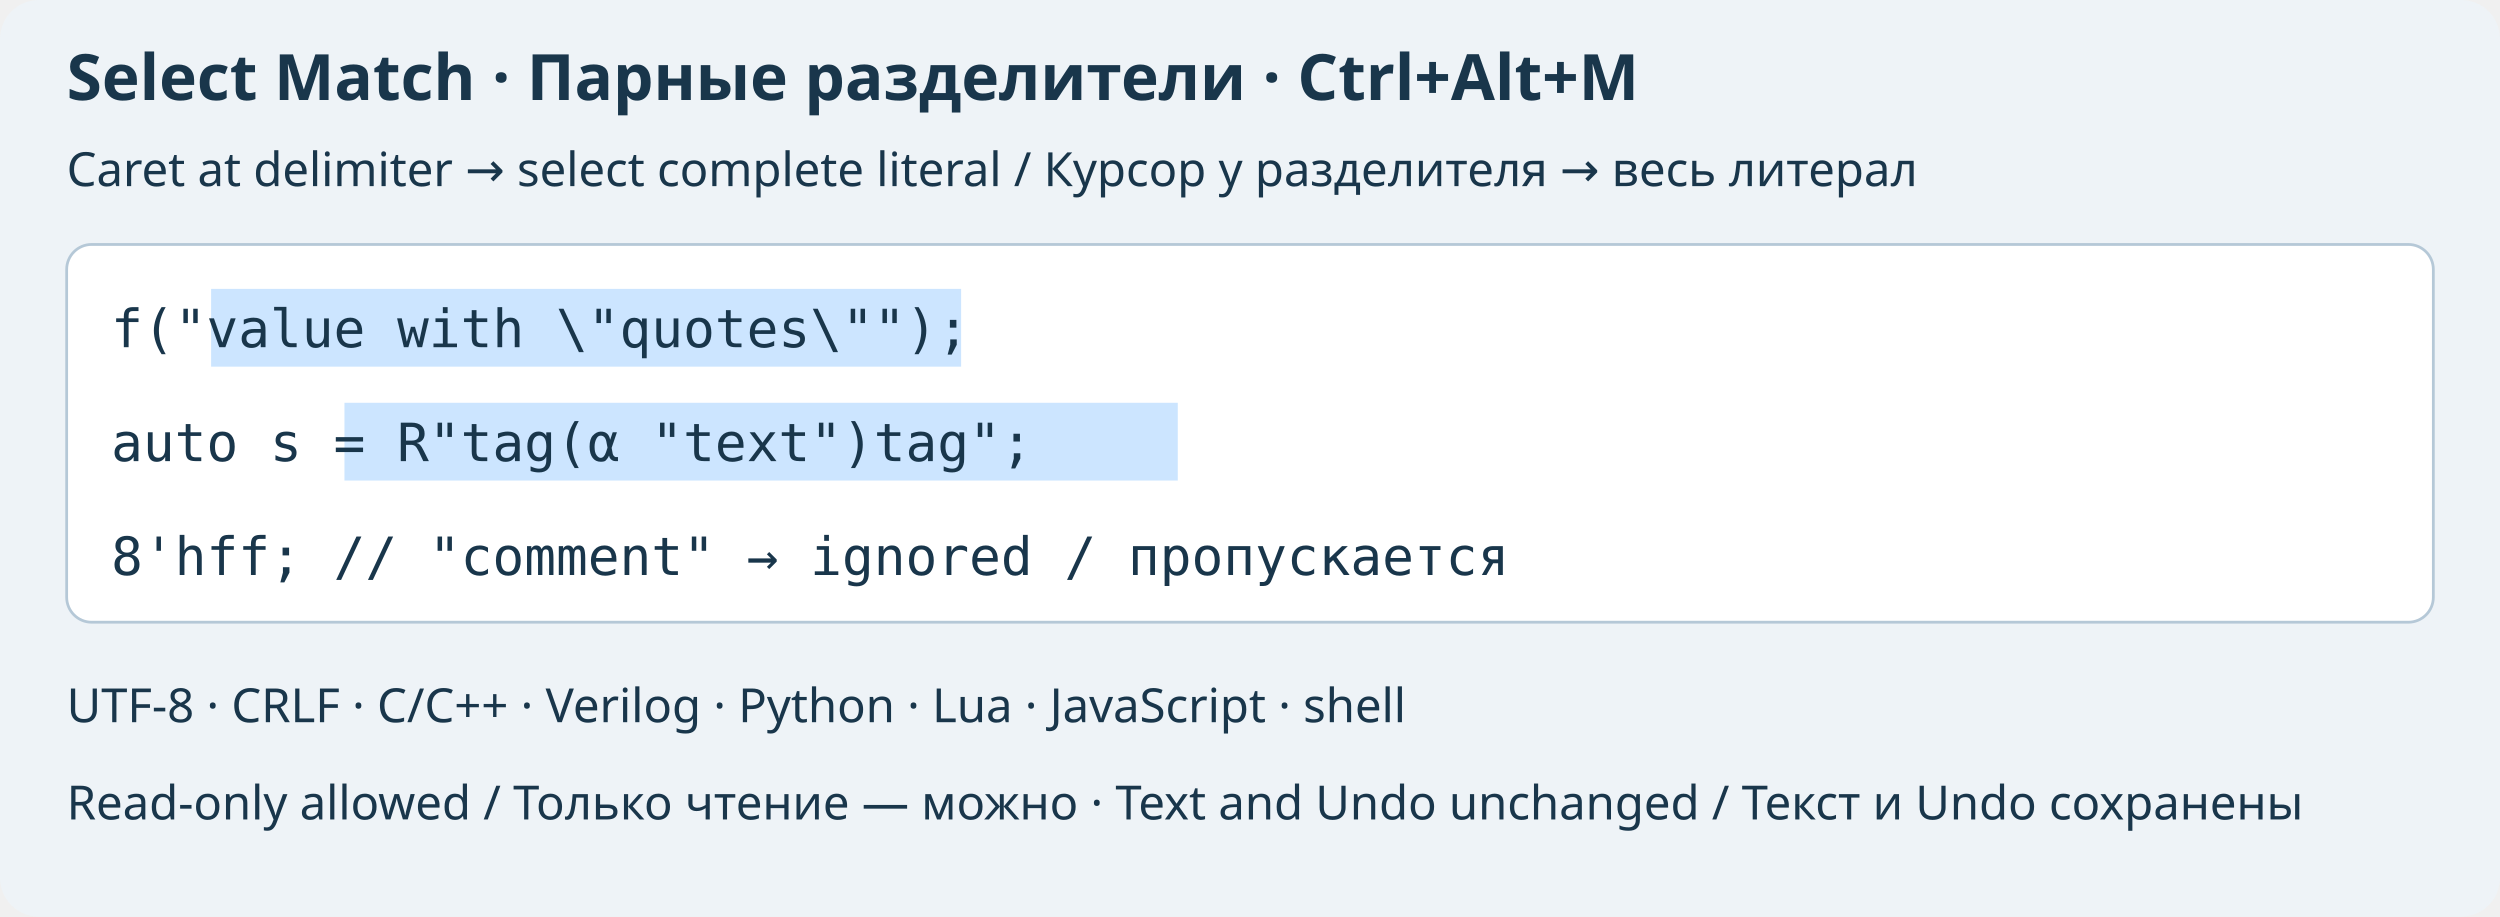
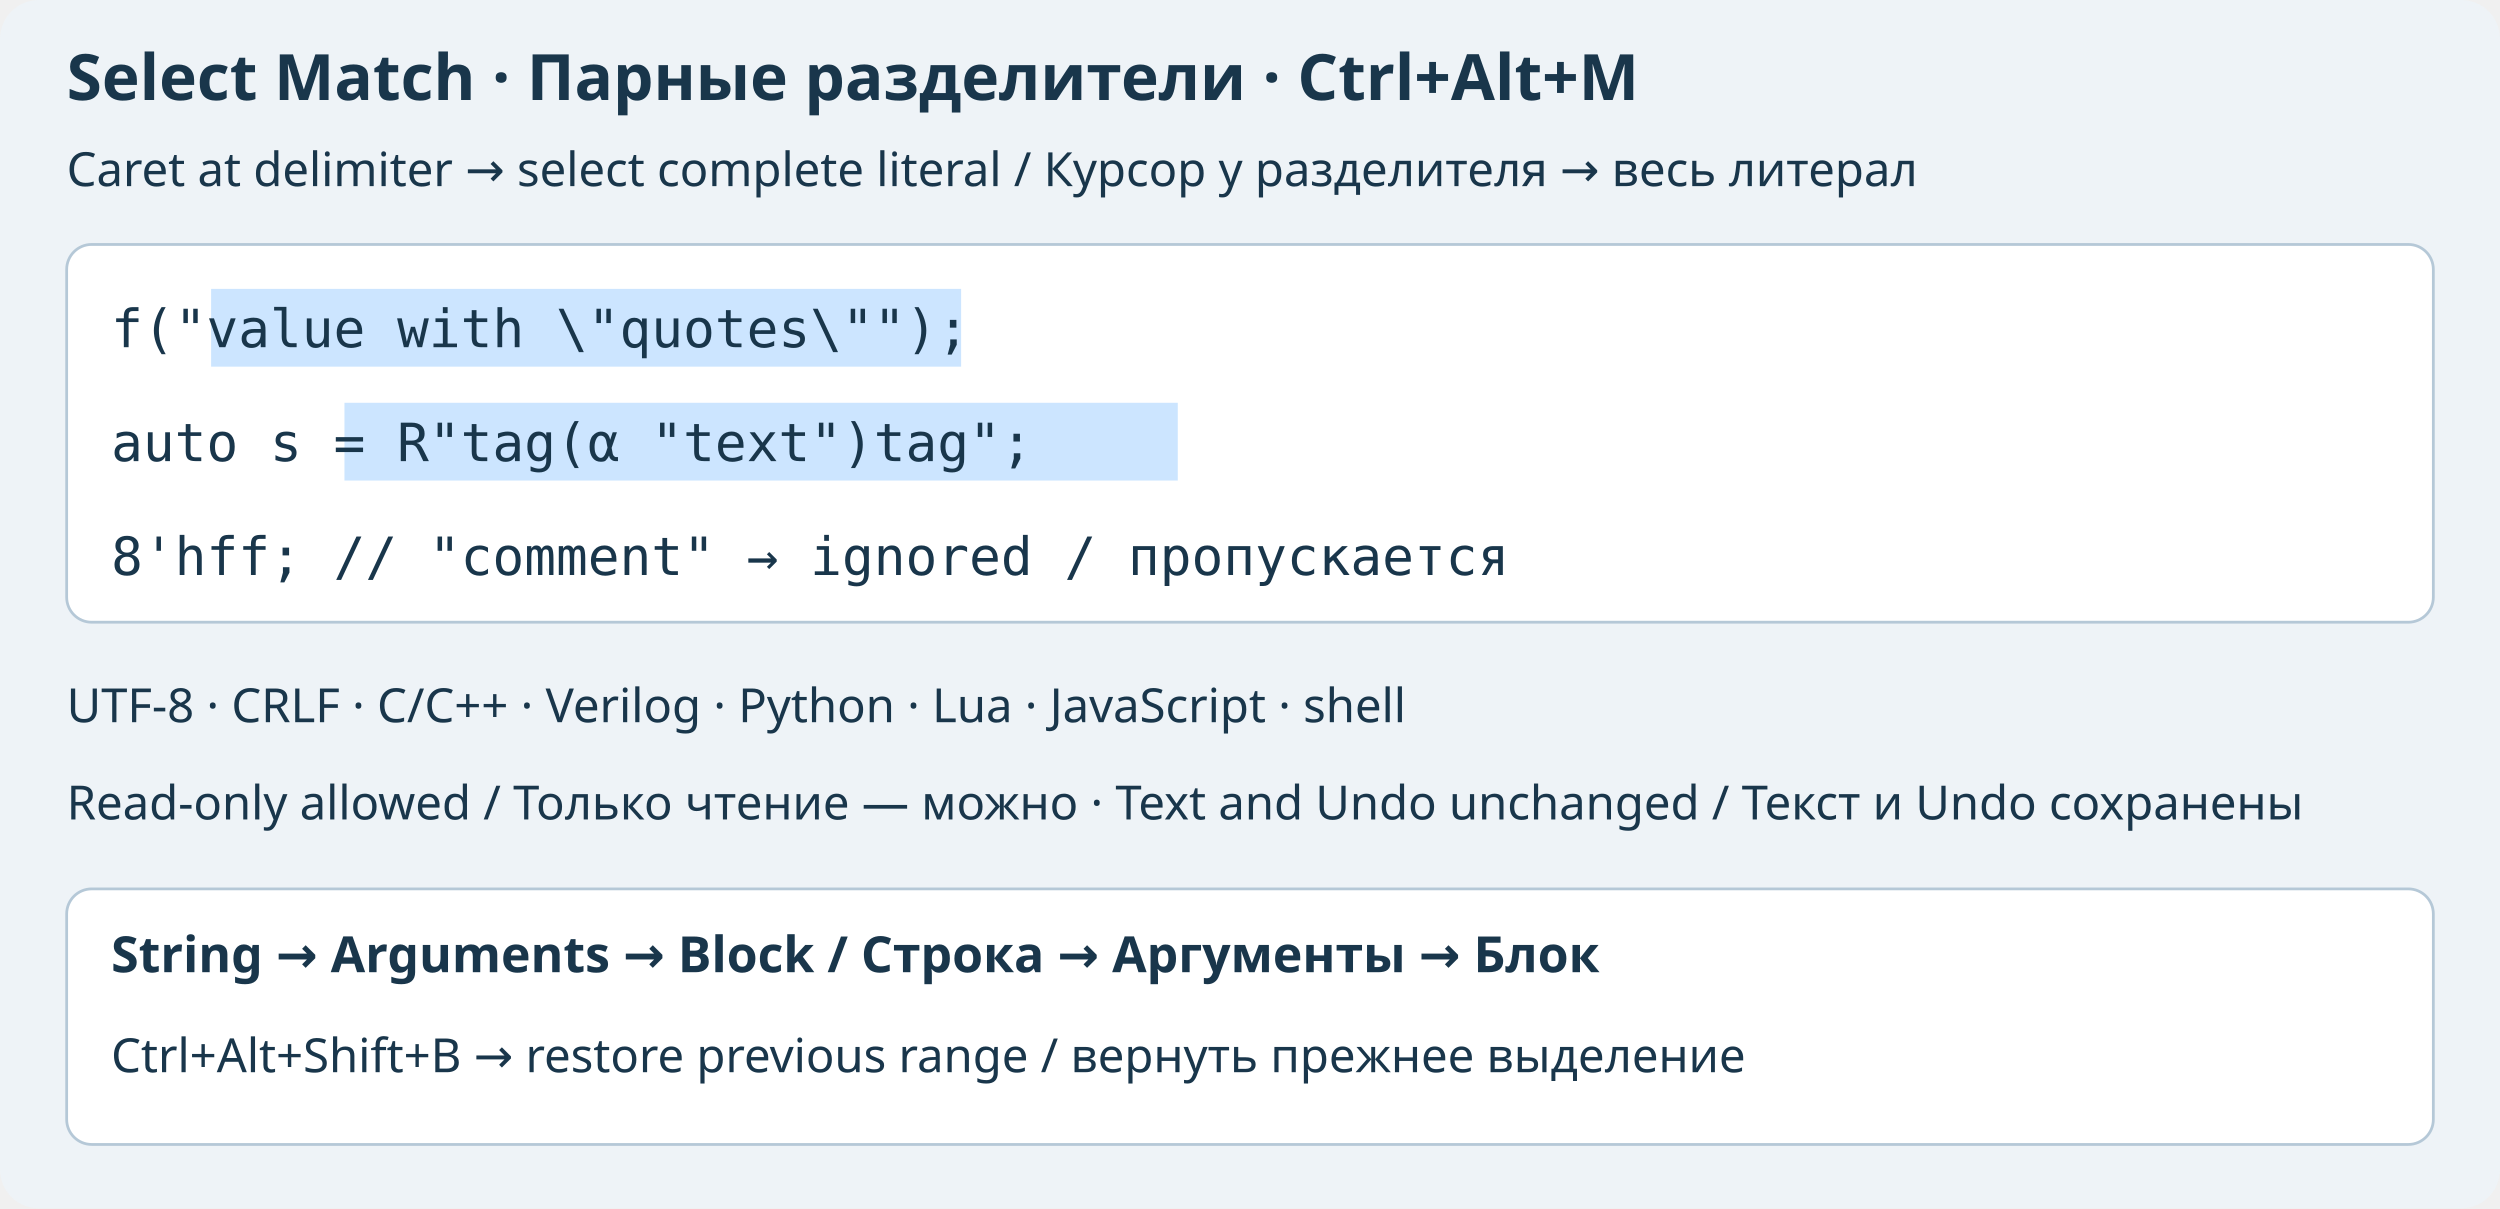
- <svg xmlns="http://www.w3.org/2000/svg" width="900" height="330" viewBox="0 0 900 330">
-   <rect width="900" height="330" rx="14" fill="#eef3f7" />
+ <svg xmlns="http://www.w3.org/2000/svg" width="900" height="435" viewBox="0 0 900 435">
+   <rect width="900" height="435" rx="14" fill="#eef3f7" />
  <g font-family="sans-serif" fill="#19364b">
    <text x="24" y="36" font-size="23" font-weight="bold">Select Match · Парные разделители · Ctrl+Alt+M</text>
    <text x="24" y="67" font-size="17">Caret at delimiter → select complete literal / Курсор у разделителя → весь литерал</text>
    <rect x="24" y="88" width="852" height="136" rx="9" fill="white" stroke="#b5c8d7" />
    <rect x="76" y="104" width="270" height="28" fill="#cce5ff" />
    <rect x="124" y="145" width="300" height="28" fill="#cce5ff" />
    <g font-family="monospace" font-size="19">
      <text x="40" y="125">f("value with \"quotes\"");</text>
      <text x="40" y="166">auto s = R"tag(α "text")tag";</text>
      <text x="40" y="207">8'hff;   // "comment" → ignored / пропускается</text>
    </g>
    <text x="24" y="260" font-size="17">UTF-8 · CRLF · C/C++ · Verilog · Python · Lua · JavaScript · shell</text>
    <text x="24" y="295" font-size="17">Read-only allowed / Только чтение — можно · Text and Undo unchanged / Текст и Undo сохранены</text>
+     <rect x="24" y="320" width="852" height="92" rx="9" fill="white" stroke="#b5c8d7" />
+     <text x="40" y="350" font-size="18" font-weight="bold">String → Arguments → Block / Строка → Аргументы → Блок</text>
+     <text x="40" y="386" font-size="17">Ctrl+Alt+Shift+B → restore previous range / вернуть прежнее выделение</text>
  </g>
</svg>
